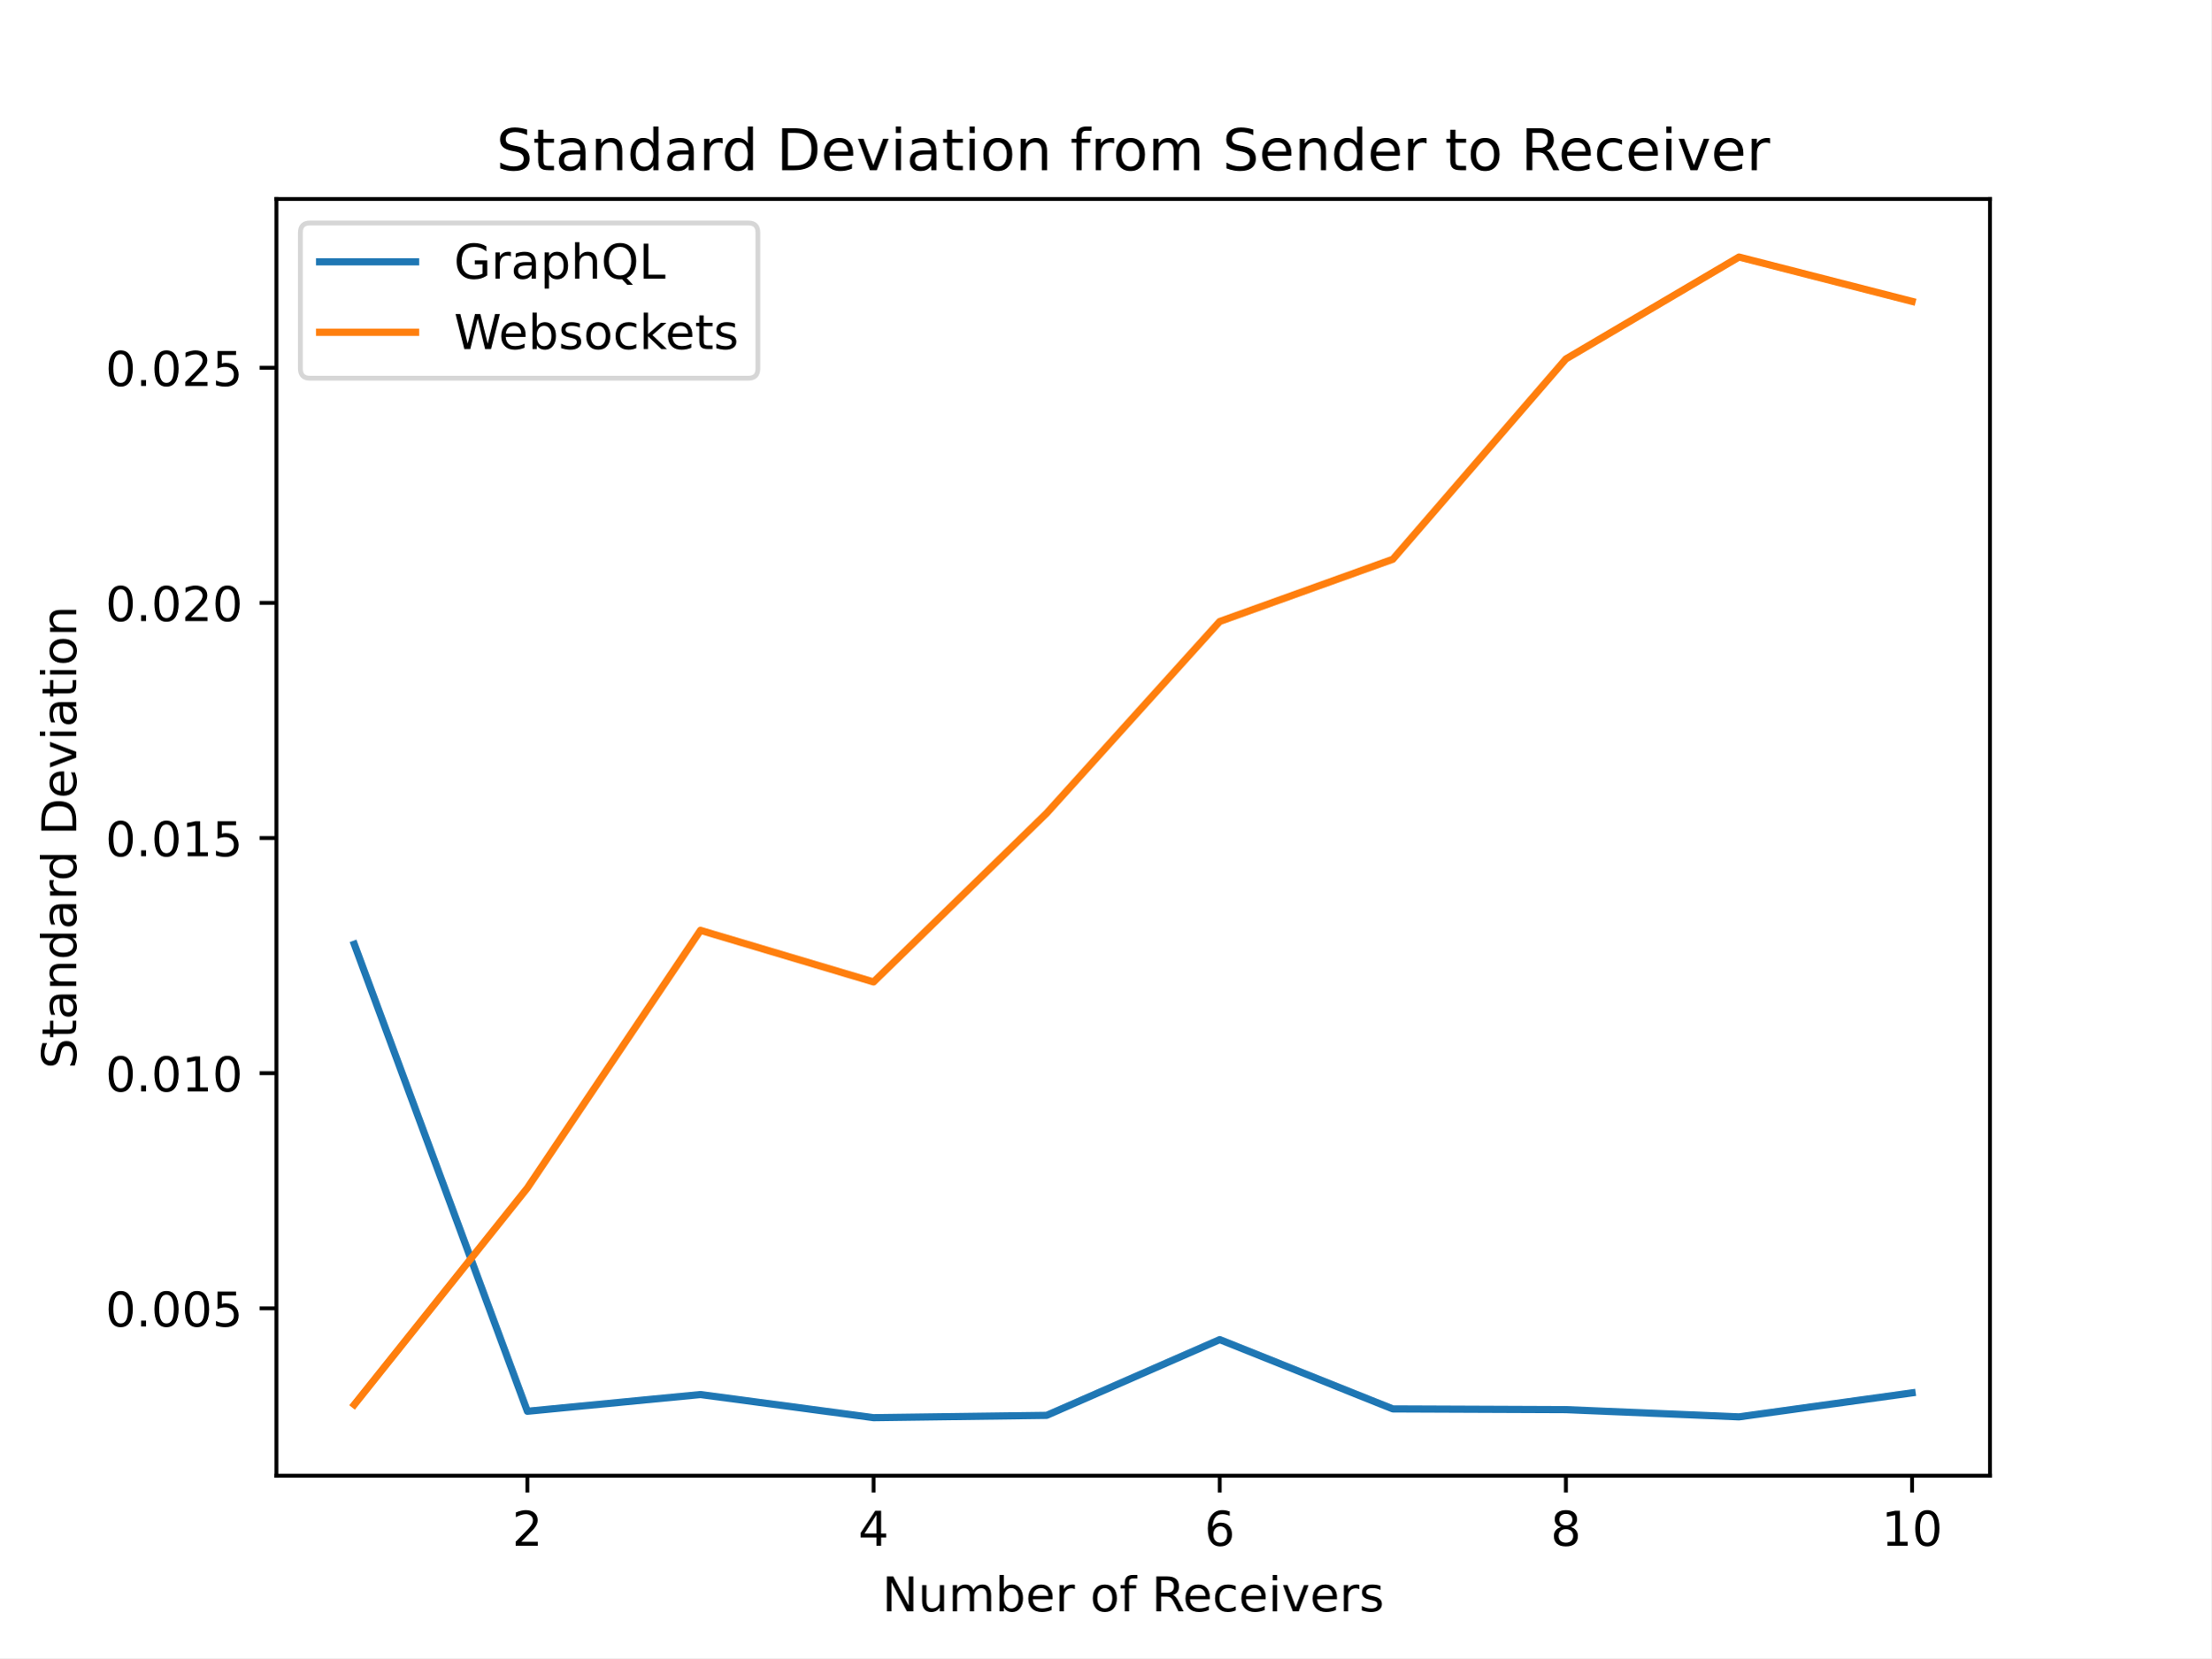
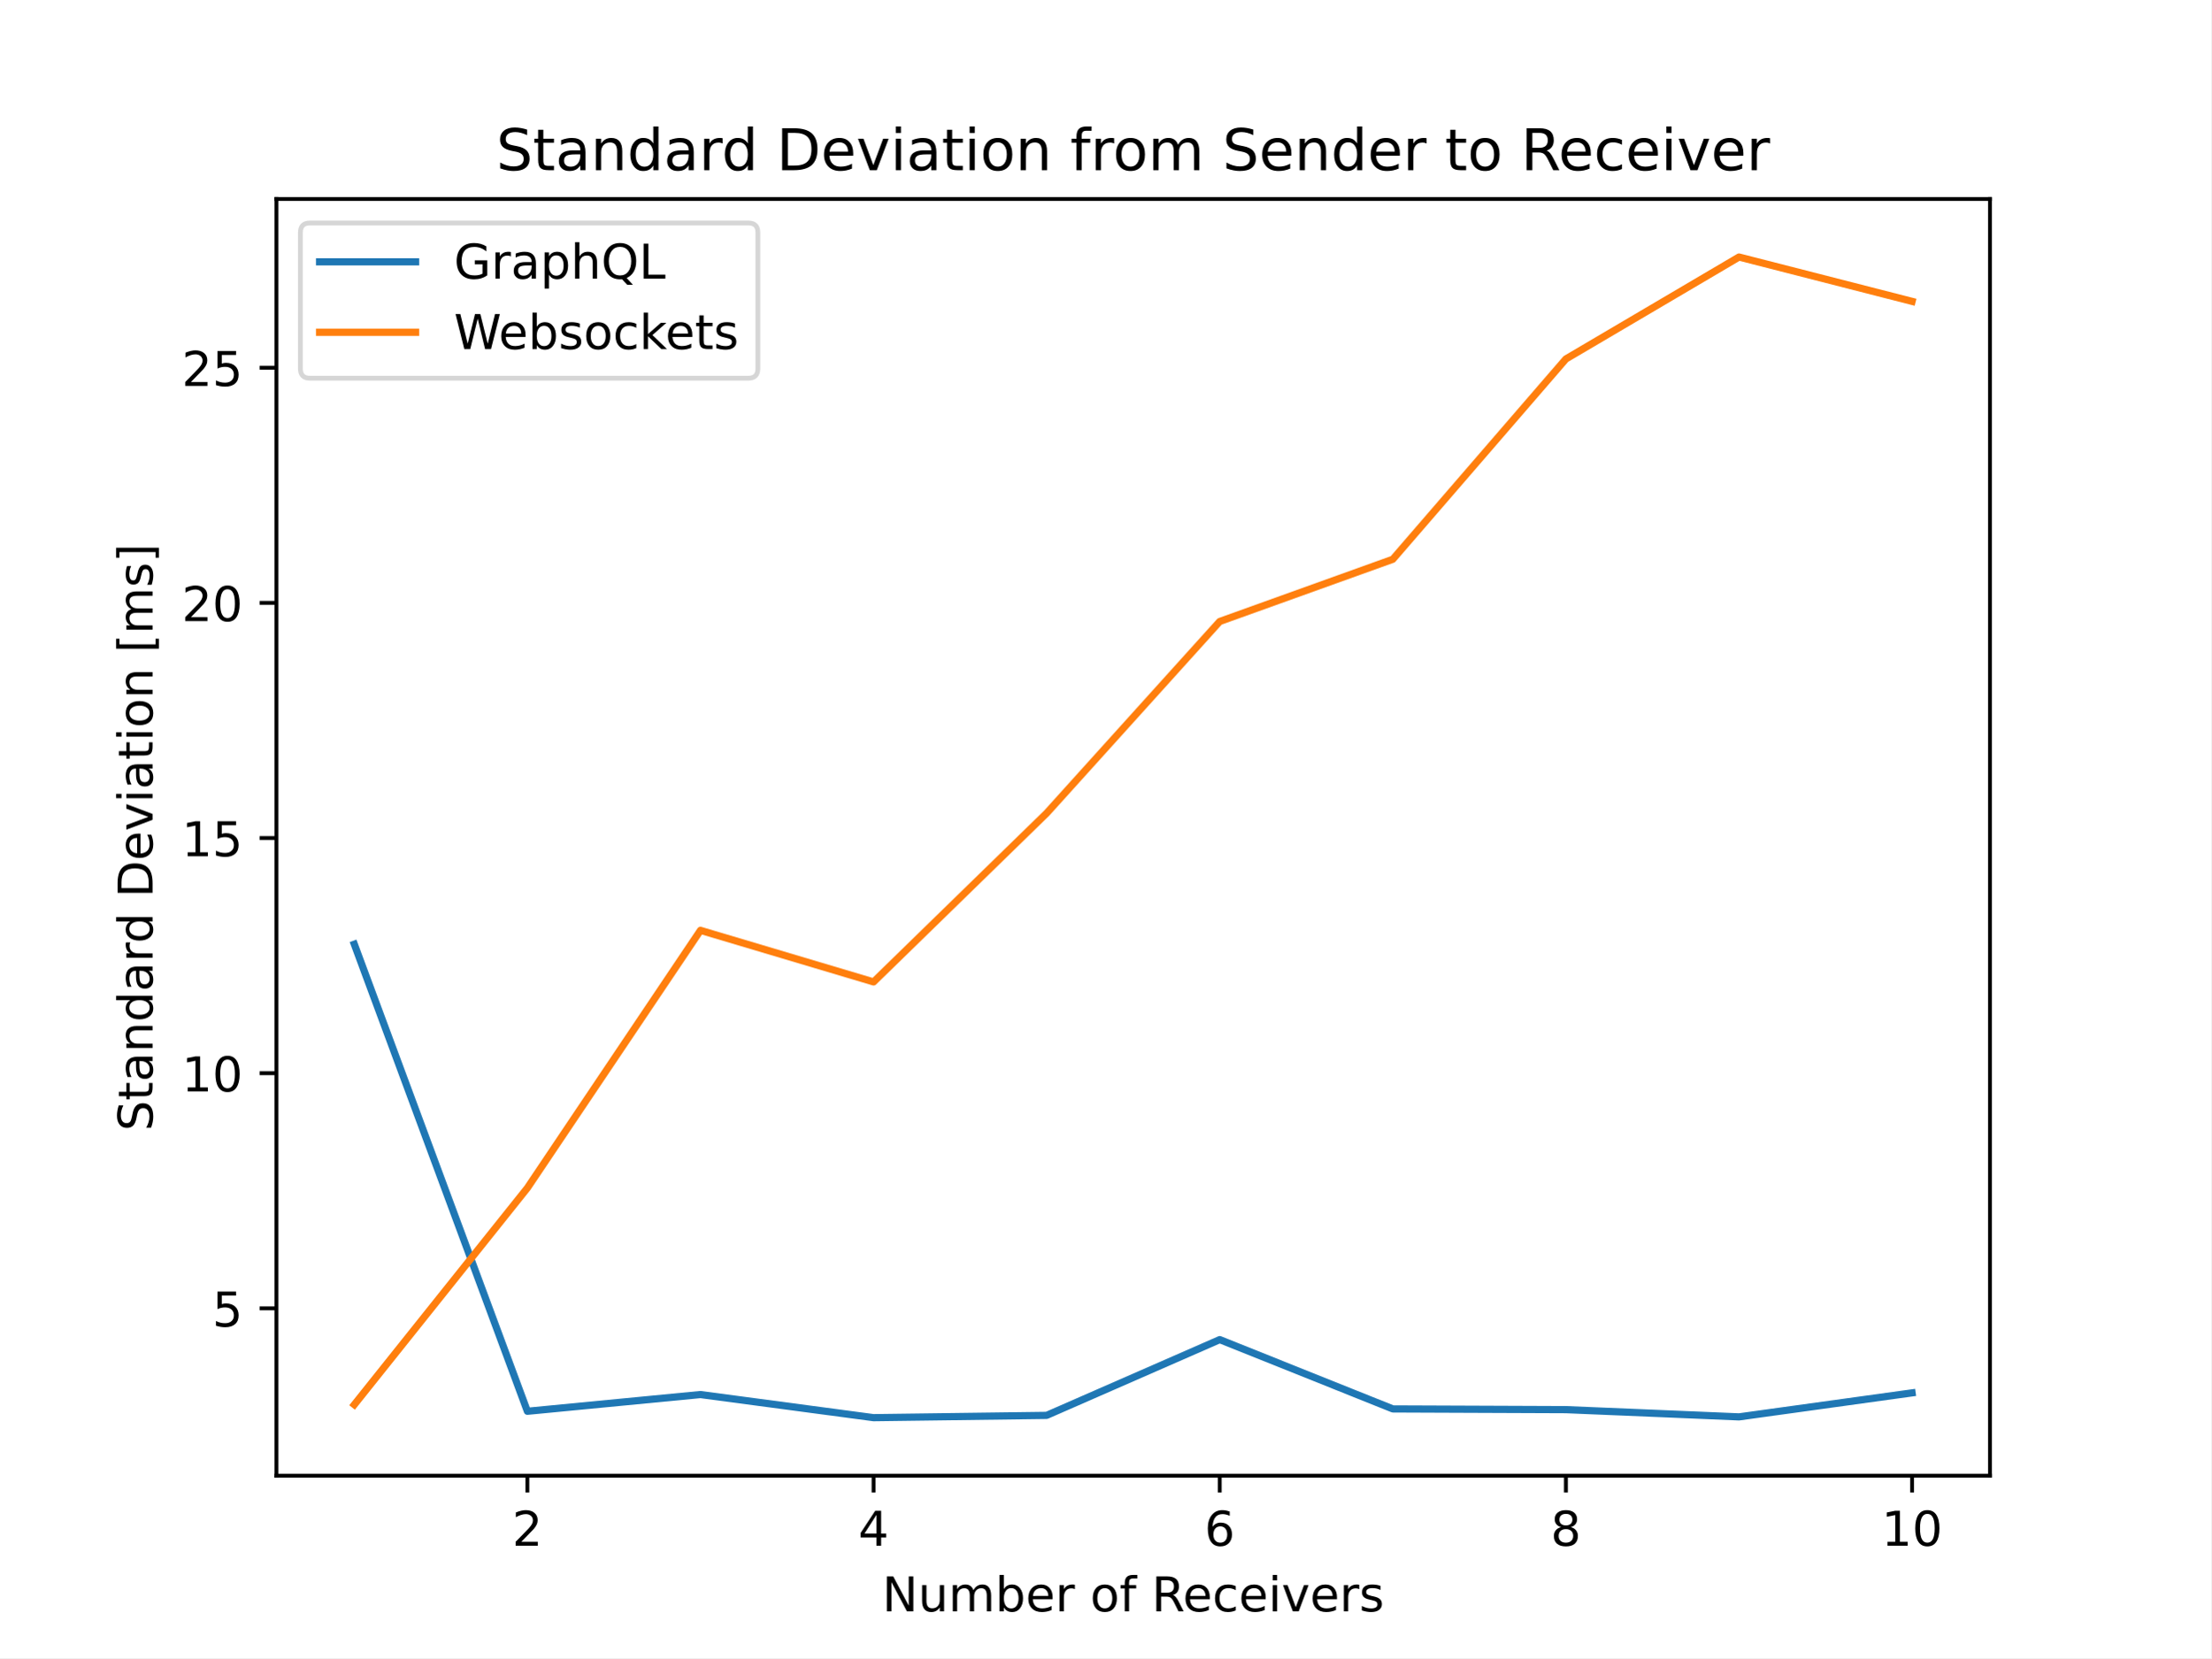
<svg xmlns="http://www.w3.org/2000/svg" xmlns:xlink="http://www.w3.org/1999/xlink" width="460.8pt" height="345.6pt" viewBox="0 0 460.8 345.6" version="1.1">
  <defs>
    <style type="text/css">*{stroke-linejoin: round; stroke-linecap: butt}</style>
  </defs>
  <g id="figure_1">
    <g id="patch_1">
      <path d="M 0 345.6  L 460.8 345.6  L 460.8 0  L 0 0  z " style="fill: #ffffff" />
    </g>
    <g id="axes_1">
      <g id="patch_2">
        <path d="M 57.6 307.584  L 414.72 307.584  L 414.72 41.472  L 57.6 41.472  z " style="fill: #ffffff" />
      </g>
      <g id="matplotlib.axis_1">
        <g id="xtick_1">
          <g id="line2d_1">
            <defs>
-               <path id="m28be64c913" d="M 0 0  L 0 3.5  " style="stroke: #000000; stroke-width: 0.8" />
-             </defs>
-             <g>
-               <use xlink:href="#m28be64c913" x="109.905" y="307.584" style="stroke: #000000; stroke-width: 0.8" />
+               <path id="m013566d45f" d="M 0 0  L 0 3.5  " style="stroke: #000000; stroke-width: 0.8" />
+             </defs>
+             <g>
+               <use xlink:href="#m013566d45f" x="109.905" y="307.584" style="stroke: #000000; stroke-width: 0.8" />
            </g>
          </g>
          <g id="text_1">
            <g transform="translate(106.7242 322.1824) scale(0.1 -0.1)">
              <defs>
                <path id="DejaVuSans-32" d="M 1228 531  L 3431 531  L 3431 0  L 469 0  L 469 531  Q 828 903 1448 1529  Q 2069 2156 2228 2338  Q 2531 2678 2651 2914  Q 2772 3150 2772 3378  Q 2772 3750 2511 3984  Q 2250 4219 1831 4219  Q 1534 4219 1204 4116  Q 875 4013 500 3803  L 500 4441  Q 881 4594 1212 4672  Q 1544 4750 1819 4750  Q 2544 4750 2975 4387  Q 3406 4025 3406 3419  Q 3406 3131 3298 2873  Q 3191 2616 2906 2266  Q 2828 2175 2409 1742  Q 1991 1309 1228 531  z " transform="scale(0.015625)" />
              </defs>
              <use xlink:href="#DejaVuSans-32" />
            </g>
          </g>
        </g>
        <g id="xtick_2">
          <g id="line2d_2">
            <g>
-               <use xlink:href="#m28be64c913" x="182.051" y="307.584" style="stroke: #000000; stroke-width: 0.8" />
+               <use xlink:href="#m013566d45f" x="182.051" y="307.584" style="stroke: #000000; stroke-width: 0.8" />
            </g>
          </g>
          <g id="text_2">
            <g transform="translate(178.8697 322.1824) scale(0.1 -0.1)">
              <defs>
                <path id="DejaVuSans-34" d="M 2419 4116  L 825 1625  L 2419 1625  L 2419 4116  z M 2253 4666  L 3047 4666  L 3047 1625  L 3713 1625  L 3713 1100  L 3047 1100  L 3047 0  L 2419 0  L 2419 1100  L 313 1100  L 313 1709  L 2253 4666  z " transform="scale(0.015625)" />
              </defs>
              <use xlink:href="#DejaVuSans-34" />
            </g>
          </g>
        </g>
        <g id="xtick_3">
          <g id="line2d_3">
            <g>
-               <use xlink:href="#m28be64c913" x="254.196" y="307.584" style="stroke: #000000; stroke-width: 0.8" />
+               <use xlink:href="#m013566d45f" x="254.196" y="307.584" style="stroke: #000000; stroke-width: 0.8" />
            </g>
          </g>
          <g id="text_3">
            <g transform="translate(251.0151 322.1824) scale(0.1 -0.1)">
              <defs>
                <path id="DejaVuSans-36" d="M 2113 2584  Q 1688 2584 1439 2293  Q 1191 2003 1191 1497  Q 1191 994 1439 701  Q 1688 409 2113 409  Q 2538 409 2786 701  Q 3034 994 3034 1497  Q 3034 2003 2786 2293  Q 2538 2584 2113 2584  z M 3366 4563  L 3366 3988  Q 3128 4100 2886 4159  Q 2644 4219 2406 4219  Q 1781 4219 1451 3797  Q 1122 3375 1075 2522  Q 1259 2794 1537 2939  Q 1816 3084 2150 3084  Q 2853 3084 3261 2657  Q 3669 2231 3669 1497  Q 3669 778 3244 343  Q 2819 -91 2113 -91  Q 1303 -91 875 529  Q 447 1150 447 2328  Q 447 3434 972 4092  Q 1497 4750 2381 4750  Q 2619 4750 2861 4703  Q 3103 4656 3366 4563  z " transform="scale(0.015625)" />
              </defs>
              <use xlink:href="#DejaVuSans-36" />
            </g>
          </g>
        </g>
        <g id="xtick_4">
          <g id="line2d_4">
            <g>
-               <use xlink:href="#m28be64c913" x="326.342" y="307.584" style="stroke: #000000; stroke-width: 0.8" />
+               <use xlink:href="#m013566d45f" x="326.342" y="307.584" style="stroke: #000000; stroke-width: 0.8" />
            </g>
          </g>
          <g id="text_4">
            <g transform="translate(323.1606 322.1824) scale(0.1 -0.1)">
              <defs>
                <path id="DejaVuSans-38" d="M 2034 2216  Q 1584 2216 1326 1975  Q 1069 1734 1069 1313  Q 1069 891 1326 650  Q 1584 409 2034 409  Q 2484 409 2743 651  Q 3003 894 3003 1313  Q 3003 1734 2745 1975  Q 2488 2216 2034 2216  z M 1403 2484  Q 997 2584 770 2862  Q 544 3141 544 3541  Q 544 4100 942 4425  Q 1341 4750 2034 4750  Q 2731 4750 3128 4425  Q 3525 4100 3525 3541  Q 3525 3141 3298 2862  Q 3072 2584 2669 2484  Q 3125 2378 3379 2068  Q 3634 1759 3634 1313  Q 3634 634 3220 271  Q 2806 -91 2034 -91  Q 1263 -91 848 271  Q 434 634 434 1313  Q 434 1759 690 2068  Q 947 2378 1403 2484  z M 1172 3481  Q 1172 3119 1398 2916  Q 1625 2713 2034 2713  Q 2441 2713 2670 2916  Q 2900 3119 2900 3481  Q 2900 3844 2670 4047  Q 2441 4250 2034 4250  Q 1625 4250 1398 4047  Q 1172 3844 1172 3481  z " transform="scale(0.015625)" />
              </defs>
              <use xlink:href="#DejaVuSans-38" />
            </g>
          </g>
        </g>
        <g id="xtick_5">
          <g id="line2d_5">
            <g>
-               <use xlink:href="#m28be64c913" x="398.487" y="307.584" style="stroke: #000000; stroke-width: 0.8" />
+               <use xlink:href="#m013566d45f" x="398.487" y="307.584" style="stroke: #000000; stroke-width: 0.8" />
            </g>
          </g>
          <g id="text_5">
            <g transform="translate(392.1248 322.1824) scale(0.1 -0.1)">
              <defs>
                <path id="DejaVuSans-31" d="M 794 531  L 1825 531  L 1825 4091  L 703 3866  L 703 4441  L 1819 4666  L 2450 4666  L 2450 531  L 3481 531  L 3481 0  L 794 0  L 794 531  z " transform="scale(0.015625)" />
                <path id="DejaVuSans-30" d="M 2034 4250  Q 1547 4250 1301 3770  Q 1056 3291 1056 2328  Q 1056 1369 1301 889  Q 1547 409 2034 409  Q 2525 409 2770 889  Q 3016 1369 3016 2328  Q 3016 3291 2770 3770  Q 2525 4250 2034 4250  z M 2034 4750  Q 2819 4750 3233 4129  Q 3647 3509 3647 2328  Q 3647 1150 3233 529  Q 2819 -91 2034 -91  Q 1250 -91 836 529  Q 422 1150 422 2328  Q 422 3509 836 4129  Q 1250 4750 2034 4750  z " transform="scale(0.015625)" />
              </defs>
              <use xlink:href="#DejaVuSans-31" />
              <use xlink:href="#DejaVuSans-30" x="63.623" />
            </g>
          </g>
        </g>
        <g id="text_6">
          <g transform="translate(183.8397 335.8606) scale(0.1 -0.1)">
            <defs>
              <path id="DejaVuSans-4e" d="M 628 4666  L 1478 4666  L 3547 763  L 3547 4666  L 4159 4666  L 4159 0  L 3309 0  L 1241 3903  L 1241 0  L 628 0  L 628 4666  z " transform="scale(0.015625)" />
              <path id="DejaVuSans-75" d="M 544 1381  L 544 3500  L 1119 3500  L 1119 1403  Q 1119 906 1312 657  Q 1506 409 1894 409  Q 2359 409 2629 706  Q 2900 1003 2900 1516  L 2900 3500  L 3475 3500  L 3475 0  L 2900 0  L 2900 538  Q 2691 219 2414 64  Q 2138 -91 1772 -91  Q 1169 -91 856 284  Q 544 659 544 1381  z M 1991 3584  L 1991 3584  z " transform="scale(0.015625)" />
              <path id="DejaVuSans-6d" d="M 3328 2828  Q 3544 3216 3844 3400  Q 4144 3584 4550 3584  Q 5097 3584 5394 3201  Q 5691 2819 5691 2113  L 5691 0  L 5113 0  L 5113 2094  Q 5113 2597 4934 2840  Q 4756 3084 4391 3084  Q 3944 3084 3684 2787  Q 3425 2491 3425 1978  L 3425 0  L 2847 0  L 2847 2094  Q 2847 2600 2669 2842  Q 2491 3084 2119 3084  Q 1678 3084 1418 2786  Q 1159 2488 1159 1978  L 1159 0  L 581 0  L 581 3500  L 1159 3500  L 1159 2956  Q 1356 3278 1631 3431  Q 1906 3584 2284 3584  Q 2666 3584 2933 3390  Q 3200 3197 3328 2828  z " transform="scale(0.015625)" />
              <path id="DejaVuSans-62" d="M 3116 1747  Q 3116 2381 2855 2742  Q 2594 3103 2138 3103  Q 1681 3103 1420 2742  Q 1159 2381 1159 1747  Q 1159 1113 1420 752  Q 1681 391 2138 391  Q 2594 391 2855 752  Q 3116 1113 3116 1747  z M 1159 2969  Q 1341 3281 1617 3432  Q 1894 3584 2278 3584  Q 2916 3584 3314 3078  Q 3713 2572 3713 1747  Q 3713 922 3314 415  Q 2916 -91 2278 -91  Q 1894 -91 1617 61  Q 1341 213 1159 525  L 1159 0  L 581 0  L 581 4863  L 1159 4863  L 1159 2969  z " transform="scale(0.015625)" />
              <path id="DejaVuSans-65" d="M 3597 1894  L 3597 1613  L 953 1613  Q 991 1019 1311 708  Q 1631 397 2203 397  Q 2534 397 2845 478  Q 3156 559 3463 722  L 3463 178  Q 3153 47 2828 -22  Q 2503 -91 2169 -91  Q 1331 -91 842 396  Q 353 884 353 1716  Q 353 2575 817 3079  Q 1281 3584 2069 3584  Q 2775 3584 3186 3129  Q 3597 2675 3597 1894  z M 3022 2063  Q 3016 2534 2758 2815  Q 2500 3097 2075 3097  Q 1594 3097 1305 2825  Q 1016 2553 972 2059  L 3022 2063  z " transform="scale(0.015625)" />
              <path id="DejaVuSans-72" d="M 2631 2963  Q 2534 3019 2420 3045  Q 2306 3072 2169 3072  Q 1681 3072 1420 2755  Q 1159 2438 1159 1844  L 1159 0  L 581 0  L 581 3500  L 1159 3500  L 1159 2956  Q 1341 3275 1631 3429  Q 1922 3584 2338 3584  Q 2397 3584 2469 3576  Q 2541 3569 2628 3553  L 2631 2963  z " transform="scale(0.015625)" />
              <path id="DejaVuSans-20" transform="scale(0.015625)" />
              <path id="DejaVuSans-6f" d="M 1959 3097  Q 1497 3097 1228 2736  Q 959 2375 959 1747  Q 959 1119 1226 758  Q 1494 397 1959 397  Q 2419 397 2687 759  Q 2956 1122 2956 1747  Q 2956 2369 2687 2733  Q 2419 3097 1959 3097  z M 1959 3584  Q 2709 3584 3137 3096  Q 3566 2609 3566 1747  Q 3566 888 3137 398  Q 2709 -91 1959 -91  Q 1206 -91 779 398  Q 353 888 353 1747  Q 353 2609 779 3096  Q 1206 3584 1959 3584  z " transform="scale(0.015625)" />
              <path id="DejaVuSans-66" d="M 2375 4863  L 2375 4384  L 1825 4384  Q 1516 4384 1395 4259  Q 1275 4134 1275 3809  L 1275 3500  L 2222 3500  L 2222 3053  L 1275 3053  L 1275 0  L 697 0  L 697 3053  L 147 3053  L 147 3500  L 697 3500  L 697 3744  Q 697 4328 969 4595  Q 1241 4863 1831 4863  L 2375 4863  z " transform="scale(0.015625)" />
              <path id="DejaVuSans-52" d="M 2841 2188  Q 3044 2119 3236 1894  Q 3428 1669 3622 1275  L 4263 0  L 3584 0  L 2988 1197  Q 2756 1666 2539 1819  Q 2322 1972 1947 1972  L 1259 1972  L 1259 0  L 628 0  L 628 4666  L 2053 4666  Q 2853 4666 3247 4331  Q 3641 3997 3641 3322  Q 3641 2881 3436 2590  Q 3231 2300 2841 2188  z M 1259 4147  L 1259 2491  L 2053 2491  Q 2509 2491 2742 2702  Q 2975 2913 2975 3322  Q 2975 3731 2742 3939  Q 2509 4147 2053 4147  L 1259 4147  z " transform="scale(0.015625)" />
              <path id="DejaVuSans-63" d="M 3122 3366  L 3122 2828  Q 2878 2963 2633 3030  Q 2388 3097 2138 3097  Q 1578 3097 1268 2742  Q 959 2388 959 1747  Q 959 1106 1268 751  Q 1578 397 2138 397  Q 2388 397 2633 464  Q 2878 531 3122 666  L 3122 134  Q 2881 22 2623 -34  Q 2366 -91 2075 -91  Q 1284 -91 818 406  Q 353 903 353 1747  Q 353 2603 823 3093  Q 1294 3584 2113 3584  Q 2378 3584 2631 3529  Q 2884 3475 3122 3366  z " transform="scale(0.015625)" />
              <path id="DejaVuSans-69" d="M 603 3500  L 1178 3500  L 1178 0  L 603 0  L 603 3500  z M 603 4863  L 1178 4863  L 1178 4134  L 603 4134  L 603 4863  z " transform="scale(0.015625)" />
              <path id="DejaVuSans-76" d="M 191 3500  L 800 3500  L 1894 563  L 2988 3500  L 3597 3500  L 2284 0  L 1503 0  L 191 3500  z " transform="scale(0.015625)" />
              <path id="DejaVuSans-73" d="M 2834 3397  L 2834 2853  Q 2591 2978 2328 3040  Q 2066 3103 1784 3103  Q 1356 3103 1142 2972  Q 928 2841 928 2578  Q 928 2378 1081 2264  Q 1234 2150 1697 2047  L 1894 2003  Q 2506 1872 2764 1633  Q 3022 1394 3022 966  Q 3022 478 2636 193  Q 2250 -91 1575 -91  Q 1294 -91 989 -36  Q 684 19 347 128  L 347 722  Q 666 556 975 473  Q 1284 391 1588 391  Q 1994 391 2212 530  Q 2431 669 2431 922  Q 2431 1156 2273 1281  Q 2116 1406 1581 1522  L 1381 1569  Q 847 1681 609 1914  Q 372 2147 372 2553  Q 372 3047 722 3315  Q 1072 3584 1716 3584  Q 2034 3584 2315 3537  Q 2597 3491 2834 3397  z " transform="scale(0.015625)" />
            </defs>
            <use xlink:href="#DejaVuSans-4e" />
            <use xlink:href="#DejaVuSans-75" x="74.805" />
            <use xlink:href="#DejaVuSans-6d" x="138.184" />
            <use xlink:href="#DejaVuSans-62" x="235.596" />
            <use xlink:href="#DejaVuSans-65" x="299.072" />
            <use xlink:href="#DejaVuSans-72" x="360.596" />
            <use xlink:href="#DejaVuSans-20" x="401.709" />
            <use xlink:href="#DejaVuSans-6f" x="433.496" />
            <use xlink:href="#DejaVuSans-66" x="494.678" />
            <use xlink:href="#DejaVuSans-20" x="529.883" />
            <use xlink:href="#DejaVuSans-52" x="561.67" />
            <use xlink:href="#DejaVuSans-65" x="626.652" />
            <use xlink:href="#DejaVuSans-63" x="688.176" />
            <use xlink:href="#DejaVuSans-65" x="743.156" />
            <use xlink:href="#DejaVuSans-69" x="804.68" />
            <use xlink:href="#DejaVuSans-76" x="832.463" />
            <use xlink:href="#DejaVuSans-65" x="891.643" />
            <use xlink:href="#DejaVuSans-72" x="953.166" />
            <use xlink:href="#DejaVuSans-73" x="994.279" />
          </g>
        </g>
      </g>
      <g id="matplotlib.axis_2">
        <g id="ytick_1">
          <g id="line2d_6">
            <defs>
-               <path id="m7bc74a4196" d="M 0 0  L -3.5 0  " style="stroke: #000000; stroke-width: 0.8" />
-             </defs>
-             <g>
-               <use xlink:href="#m7bc74a4196" x="57.6" y="272.699" style="stroke: #000000; stroke-width: 0.8" />
+               <path id="m2bad2940ae" d="M 0 0  L -3.5 0  " style="stroke: #000000; stroke-width: 0.8" />
+             </defs>
+             <g>
+               <use xlink:href="#m2bad2940ae" x="57.6" y="272.699" style="stroke: #000000; stroke-width: 0.8" />
            </g>
          </g>
          <g id="text_7">
-             <g transform="translate(21.97188 276.498) scale(0.1 -0.1)">
-               <defs>
-                 <path id="DejaVuSans-2e" d="M 684 794  L 1344 794  L 1344 0  L 684 0  L 684 794  z " transform="scale(0.015625)" />
+             <g transform="translate(44.2375 276.498) scale(0.1 -0.1)">
+               <defs>
                <path id="DejaVuSans-35" d="M 691 4666  L 3169 4666  L 3169 4134  L 1269 4134  L 1269 2991  Q 1406 3038 1543 3061  Q 1681 3084 1819 3084  Q 2600 3084 3056 2656  Q 3513 2228 3513 1497  Q 3513 744 3044 326  Q 2575 -91 1722 -91  Q 1428 -91 1123 -41  Q 819 9 494 109  L 494 744  Q 775 591 1075 516  Q 1375 441 1709 441  Q 2250 441 2565 725  Q 2881 1009 2881 1497  Q 2881 1984 2565 2268  Q 2250 2553 1709 2553  Q 1456 2553 1204 2497  Q 953 2441 691 2322  L 691 4666  z " transform="scale(0.015625)" />
              </defs>
-               <use xlink:href="#DejaVuSans-30" />
-               <use xlink:href="#DejaVuSans-2e" x="63.623" />
-               <use xlink:href="#DejaVuSans-30" x="95.41" />
-               <use xlink:href="#DejaVuSans-30" x="159.033" />
-               <use xlink:href="#DejaVuSans-35" x="222.656" />
+               <use xlink:href="#DejaVuSans-35" />
            </g>
          </g>
        </g>
        <g id="ytick_2">
          <g id="line2d_7">
            <g>
-               <use xlink:href="#m7bc74a4196" x="57.6" y="223.684" style="stroke: #000000; stroke-width: 0.8" />
+               <use xlink:href="#m2bad2940ae" x="57.6" y="223.684" style="stroke: #000000; stroke-width: 0.8" />
            </g>
          </g>
          <g id="text_8">
-             <g transform="translate(21.97188 227.4834) scale(0.1 -0.1)">
-               <use xlink:href="#DejaVuSans-30" />
-               <use xlink:href="#DejaVuSans-2e" x="63.623" />
-               <use xlink:href="#DejaVuSans-30" x="95.41" />
-               <use xlink:href="#DejaVuSans-31" x="159.033" />
-               <use xlink:href="#DejaVuSans-30" x="222.656" />
+             <g transform="translate(37.875 227.4834) scale(0.1 -0.1)">
+               <use xlink:href="#DejaVuSans-31" />
+               <use xlink:href="#DejaVuSans-30" x="63.623" />
            </g>
          </g>
        </g>
        <g id="ytick_3">
          <g id="line2d_8">
            <g>
-               <use xlink:href="#m7bc74a4196" x="57.6" y="174.67" style="stroke: #000000; stroke-width: 0.8" />
+               <use xlink:href="#m2bad2940ae" x="57.6" y="174.67" style="stroke: #000000; stroke-width: 0.8" />
            </g>
          </g>
          <g id="text_9">
-             <g transform="translate(21.97188 178.4688) scale(0.1 -0.1)">
-               <use xlink:href="#DejaVuSans-30" />
-               <use xlink:href="#DejaVuSans-2e" x="63.623" />
-               <use xlink:href="#DejaVuSans-30" x="95.41" />
-               <use xlink:href="#DejaVuSans-31" x="159.033" />
-               <use xlink:href="#DejaVuSans-35" x="222.656" />
+             <g transform="translate(37.875 178.4688) scale(0.1 -0.1)">
+               <use xlink:href="#DejaVuSans-31" />
+               <use xlink:href="#DejaVuSans-35" x="63.623" />
            </g>
          </g>
        </g>
        <g id="ytick_4">
          <g id="line2d_9">
            <g>
-               <use xlink:href="#m7bc74a4196" x="57.6" y="125.655" style="stroke: #000000; stroke-width: 0.8" />
+               <use xlink:href="#m2bad2940ae" x="57.6" y="125.655" style="stroke: #000000; stroke-width: 0.8" />
            </g>
          </g>
          <g id="text_10">
-             <g transform="translate(21.97188 129.4542) scale(0.1 -0.1)">
-               <use xlink:href="#DejaVuSans-30" />
-               <use xlink:href="#DejaVuSans-2e" x="63.623" />
-               <use xlink:href="#DejaVuSans-30" x="95.41" />
-               <use xlink:href="#DejaVuSans-32" x="159.033" />
-               <use xlink:href="#DejaVuSans-30" x="222.656" />
+             <g transform="translate(37.875 129.4542) scale(0.1 -0.1)">
+               <use xlink:href="#DejaVuSans-32" />
+               <use xlink:href="#DejaVuSans-30" x="63.623" />
            </g>
          </g>
        </g>
        <g id="ytick_5">
          <g id="line2d_10">
            <g>
-               <use xlink:href="#m7bc74a4196" x="57.6" y="76.64" style="stroke: #000000; stroke-width: 0.8" />
+               <use xlink:href="#m2bad2940ae" x="57.6" y="76.64" style="stroke: #000000; stroke-width: 0.8" />
            </g>
          </g>
          <g id="text_11">
-             <g transform="translate(21.97188 80.43965) scale(0.1 -0.1)">
-               <use xlink:href="#DejaVuSans-30" />
-               <use xlink:href="#DejaVuSans-2e" x="63.623" />
-               <use xlink:href="#DejaVuSans-30" x="95.41" />
-               <use xlink:href="#DejaVuSans-32" x="159.033" />
-               <use xlink:href="#DejaVuSans-35" x="222.656" />
+             <g transform="translate(37.875 80.43965) scale(0.1 -0.1)">
+               <use xlink:href="#DejaVuSans-32" />
+               <use xlink:href="#DejaVuSans-35" x="63.623" />
            </g>
          </g>
        </g>
        <g id="text_12">
-           <g transform="translate(15.89219 222.7811) rotate(-90) scale(0.1 -0.1)">
+           <g transform="translate(31.79531 235.7467) rotate(-90) scale(0.1 -0.1)">
            <defs>
              <path id="DejaVuSans-53" d="M 3425 4513  L 3425 3897  Q 3066 4069 2747 4153  Q 2428 4238 2131 4238  Q 1616 4238 1336 4038  Q 1056 3838 1056 3469  Q 1056 3159 1242 3001  Q 1428 2844 1947 2747  L 2328 2669  Q 3034 2534 3370 2195  Q 3706 1856 3706 1288  Q 3706 609 3251 259  Q 2797 -91 1919 -91  Q 1588 -91 1214 -16  Q 841 59 441 206  L 441 856  Q 825 641 1194 531  Q 1563 422 1919 422  Q 2459 422 2753 634  Q 3047 847 3047 1241  Q 3047 1584 2836 1778  Q 2625 1972 2144 2069  L 1759 2144  Q 1053 2284 737 2584  Q 422 2884 422 3419  Q 422 4038 858 4394  Q 1294 4750 2059 4750  Q 2388 4750 2728 4690  Q 3069 4631 3425 4513  z " transform="scale(0.015625)" />
              <path id="DejaVuSans-74" d="M 1172 4494  L 1172 3500  L 2356 3500  L 2356 3053  L 1172 3053  L 1172 1153  Q 1172 725 1289 603  Q 1406 481 1766 481  L 2356 481  L 2356 0  L 1766 0  Q 1100 0 847 248  Q 594 497 594 1153  L 594 3053  L 172 3053  L 172 3500  L 594 3500  L 594 4494  L 1172 4494  z " transform="scale(0.015625)" />
              <path id="DejaVuSans-61" d="M 2194 1759  Q 1497 1759 1228 1600  Q 959 1441 959 1056  Q 959 750 1161 570  Q 1363 391 1709 391  Q 2188 391 2477 730  Q 2766 1069 2766 1631  L 2766 1759  L 2194 1759  z M 3341 1997  L 3341 0  L 2766 0  L 2766 531  Q 2569 213 2275 61  Q 1981 -91 1556 -91  Q 1019 -91 701 211  Q 384 513 384 1019  Q 384 1609 779 1909  Q 1175 2209 1959 2209  L 2766 2209  L 2766 2266  Q 2766 2663 2505 2880  Q 2244 3097 1772 3097  Q 1472 3097 1187 3025  Q 903 2953 641 2809  L 641 3341  Q 956 3463 1253 3523  Q 1550 3584 1831 3584  Q 2591 3584 2966 3190  Q 3341 2797 3341 1997  z " transform="scale(0.015625)" />
              <path id="DejaVuSans-6e" d="M 3513 2113  L 3513 0  L 2938 0  L 2938 2094  Q 2938 2591 2744 2837  Q 2550 3084 2163 3084  Q 1697 3084 1428 2787  Q 1159 2491 1159 1978  L 1159 0  L 581 0  L 581 3500  L 1159 3500  L 1159 2956  Q 1366 3272 1645 3428  Q 1925 3584 2291 3584  Q 2894 3584 3203 3211  Q 3513 2838 3513 2113  z " transform="scale(0.015625)" />
              <path id="DejaVuSans-64" d="M 2906 2969  L 2906 4863  L 3481 4863  L 3481 0  L 2906 0  L 2906 525  Q 2725 213 2448 61  Q 2172 -91 1784 -91  Q 1150 -91 751 415  Q 353 922 353 1747  Q 353 2572 751 3078  Q 1150 3584 1784 3584  Q 2172 3584 2448 3432  Q 2725 3281 2906 2969  z M 947 1747  Q 947 1113 1208 752  Q 1469 391 1925 391  Q 2381 391 2643 752  Q 2906 1113 2906 1747  Q 2906 2381 2643 2742  Q 2381 3103 1925 3103  Q 1469 3103 1208 2742  Q 947 2381 947 1747  z " transform="scale(0.015625)" />
              <path id="DejaVuSans-44" d="M 1259 4147  L 1259 519  L 2022 519  Q 2988 519 3436 956  Q 3884 1394 3884 2338  Q 3884 3275 3436 3711  Q 2988 4147 2022 4147  L 1259 4147  z M 628 4666  L 1925 4666  Q 3281 4666 3915 4102  Q 4550 3538 4550 2338  Q 4550 1131 3912 565  Q 3275 0 1925 0  L 628 0  L 628 4666  z " transform="scale(0.015625)" />
+               <path id="DejaVuSans-5b" d="M 550 4863  L 1875 4863  L 1875 4416  L 1125 4416  L 1125 -397  L 1875 -397  L 1875 -844  L 550 -844  L 550 4863  z " transform="scale(0.015625)" />
+               <path id="DejaVuSans-5d" d="M 1947 4863  L 1947 -844  L 622 -844  L 622 -397  L 1369 -397  L 1369 4416  L 622 4416  L 622 4863  L 1947 4863  z " transform="scale(0.015625)" />
            </defs>
            <use xlink:href="#DejaVuSans-53" />
            <use xlink:href="#DejaVuSans-74" x="63.477" />
            <use xlink:href="#DejaVuSans-61" x="102.686" />
            <use xlink:href="#DejaVuSans-6e" x="163.965" />
            <use xlink:href="#DejaVuSans-64" x="227.344" />
            <use xlink:href="#DejaVuSans-61" x="290.82" />
            <use xlink:href="#DejaVuSans-72" x="352.1" />
            <use xlink:href="#DejaVuSans-64" x="391.463" />
            <use xlink:href="#DejaVuSans-20" x="454.939" />
            <use xlink:href="#DejaVuSans-44" x="486.727" />
            <use xlink:href="#DejaVuSans-65" x="563.729" />
            <use xlink:href="#DejaVuSans-76" x="625.252" />
            <use xlink:href="#DejaVuSans-69" x="684.432" />
            <use xlink:href="#DejaVuSans-61" x="712.215" />
            <use xlink:href="#DejaVuSans-74" x="773.494" />
            <use xlink:href="#DejaVuSans-69" x="812.703" />
            <use xlink:href="#DejaVuSans-6f" x="840.486" />
            <use xlink:href="#DejaVuSans-6e" x="901.668" />
+             <use xlink:href="#DejaVuSans-20" x="965.047" />
+             <use xlink:href="#DejaVuSans-5b" x="996.834" />
+             <use xlink:href="#DejaVuSans-6d" x="1035.848" />
+             <use xlink:href="#DejaVuSans-73" x="1133.26" />
+             <use xlink:href="#DejaVuSans-5d" x="1185.359" />
          </g>
        </g>
      </g>
      <g id="line2d_11">
-         <path d="M 73.833 196.804  L 109.905 294.156  L 145.978 290.668  L 182.051 295.488  L 218.124 295.009  L 254.196 279.218  L 290.269 293.665  L 326.342 293.813  L 362.415 295.323  L 398.487 290.319  " clip-path="url(#p95b832cebf)" style="fill: none; stroke: #1f77b4; stroke-width: 1.5; stroke-linecap: square" />
+         <path d="M 73.833 196.804  L 109.905 294.156  L 145.978 290.668  L 182.051 295.488  L 218.124 295.009  L 254.196 279.218  L 290.269 293.665  L 326.342 293.813  L 362.415 295.323  L 398.487 290.319  " clip-path="url(#p5cd4dbb933)" style="fill: none; stroke: #1f77b4; stroke-width: 1.5; stroke-linecap: square" />
      </g>
      <g id="line2d_12">
-         <path d="M 73.833 292.775  L 109.905 247.608  L 145.978 193.913  L 182.051 204.663  L 218.124 169.492  L 254.196 129.531  L 290.269 116.565  L 326.342 74.81  L 362.415 53.568  L 398.487 62.812  " clip-path="url(#p95b832cebf)" style="fill: none; stroke: #ff7f0e; stroke-width: 1.5; stroke-linecap: square" />
+         <path d="M 73.833 292.775  L 109.905 247.608  L 145.978 193.913  L 182.051 204.663  L 218.124 169.492  L 254.196 129.531  L 290.269 116.565  L 326.342 74.81  L 362.415 53.568  L 398.487 62.812  " clip-path="url(#p5cd4dbb933)" style="fill: none; stroke: #ff7f0e; stroke-width: 1.5; stroke-linecap: square" />
      </g>
      <g id="patch_3">
        <path d="M 57.6 307.584  L 57.6 41.472  " style="fill: none; stroke: #000000; stroke-width: 0.8; stroke-linejoin: miter; stroke-linecap: square" />
      </g>
      <g id="patch_4">
        <path d="M 414.72 307.584  L 414.72 41.472  " style="fill: none; stroke: #000000; stroke-width: 0.8; stroke-linejoin: miter; stroke-linecap: square" />
      </g>
      <g id="patch_5">
        <path d="M 57.6 307.584  L 414.72 307.584  " style="fill: none; stroke: #000000; stroke-width: 0.8; stroke-linejoin: miter; stroke-linecap: square" />
      </g>
      <g id="patch_6">
        <path d="M 57.6 41.472  L 414.72 41.472  " style="fill: none; stroke: #000000; stroke-width: 0.8; stroke-linejoin: miter; stroke-linecap: square" />
      </g>
      <g id="text_13">
        <g transform="translate(103.4166 35.472) scale(0.12 -0.12)">
          <use xlink:href="#DejaVuSans-53" />
          <use xlink:href="#DejaVuSans-74" x="63.477" />
          <use xlink:href="#DejaVuSans-61" x="102.686" />
          <use xlink:href="#DejaVuSans-6e" x="163.965" />
          <use xlink:href="#DejaVuSans-64" x="227.344" />
          <use xlink:href="#DejaVuSans-61" x="290.82" />
          <use xlink:href="#DejaVuSans-72" x="352.1" />
          <use xlink:href="#DejaVuSans-64" x="391.463" />
          <use xlink:href="#DejaVuSans-20" x="454.939" />
          <use xlink:href="#DejaVuSans-44" x="486.727" />
          <use xlink:href="#DejaVuSans-65" x="563.729" />
          <use xlink:href="#DejaVuSans-76" x="625.252" />
          <use xlink:href="#DejaVuSans-69" x="684.432" />
          <use xlink:href="#DejaVuSans-61" x="712.215" />
          <use xlink:href="#DejaVuSans-74" x="773.494" />
          <use xlink:href="#DejaVuSans-69" x="812.703" />
          <use xlink:href="#DejaVuSans-6f" x="840.486" />
          <use xlink:href="#DejaVuSans-6e" x="901.668" />
          <use xlink:href="#DejaVuSans-20" x="965.047" />
          <use xlink:href="#DejaVuSans-66" x="996.834" />
          <use xlink:href="#DejaVuSans-72" x="1032.039" />
          <use xlink:href="#DejaVuSans-6f" x="1070.902" />
          <use xlink:href="#DejaVuSans-6d" x="1132.084" />
          <use xlink:href="#DejaVuSans-20" x="1229.496" />
          <use xlink:href="#DejaVuSans-53" x="1261.283" />
          <use xlink:href="#DejaVuSans-65" x="1324.76" />
          <use xlink:href="#DejaVuSans-6e" x="1386.283" />
          <use xlink:href="#DejaVuSans-64" x="1449.662" />
          <use xlink:href="#DejaVuSans-65" x="1513.139" />
          <use xlink:href="#DejaVuSans-72" x="1574.662" />
          <use xlink:href="#DejaVuSans-20" x="1615.775" />
          <use xlink:href="#DejaVuSans-74" x="1647.562" />
          <use xlink:href="#DejaVuSans-6f" x="1686.771" />
          <use xlink:href="#DejaVuSans-20" x="1747.953" />
          <use xlink:href="#DejaVuSans-52" x="1779.74" />
          <use xlink:href="#DejaVuSans-65" x="1844.723" />
          <use xlink:href="#DejaVuSans-63" x="1906.246" />
          <use xlink:href="#DejaVuSans-65" x="1961.227" />
          <use xlink:href="#DejaVuSans-69" x="2022.75" />
          <use xlink:href="#DejaVuSans-76" x="2050.533" />
          <use xlink:href="#DejaVuSans-65" x="2109.713" />
          <use xlink:href="#DejaVuSans-72" x="2171.236" />
        </g>
      </g>
      <g id="legend_1">
        <g id="patch_7">
          <path d="M 64.6 78.828  L 155.939 78.828  Q 157.939 78.828 157.939 76.828  L 157.939 48.472  Q 157.939 46.472 155.939 46.472  L 64.6 46.472  Q 62.6 46.472 62.6 48.472  L 62.6 76.828  Q 62.6 78.828 64.6 78.828  z " style="fill: #ffffff; opacity: 0.8; stroke: #cccccc; stroke-linejoin: miter" />
        </g>
        <g id="line2d_13">
          <path d="M 66.6 54.57  L 76.6 54.57  L 86.6 54.57  " style="fill: none; stroke: #1f77b4; stroke-width: 1.5; stroke-linecap: square" />
        </g>
        <g id="text_14">
          <g transform="translate(94.6 58.07044) scale(0.1 -0.1)">
            <defs>
              <path id="DejaVuSans-47" d="M 3809 666  L 3809 1919  L 2778 1919  L 2778 2438  L 4434 2438  L 4434 434  Q 4069 175 3628 42  Q 3188 -91 2688 -91  Q 1594 -91 976 548  Q 359 1188 359 2328  Q 359 3472 976 4111  Q 1594 4750 2688 4750  Q 3144 4750 3555 4637  Q 3966 4525 4313 4306  L 4313 3634  Q 3963 3931 3569 4081  Q 3175 4231 2741 4231  Q 1884 4231 1454 3753  Q 1025 3275 1025 2328  Q 1025 1384 1454 906  Q 1884 428 2741 428  Q 3075 428 3337 486  Q 3600 544 3809 666  z " transform="scale(0.015625)" />
              <path id="DejaVuSans-70" d="M 1159 525  L 1159 -1331  L 581 -1331  L 581 3500  L 1159 3500  L 1159 2969  Q 1341 3281 1617 3432  Q 1894 3584 2278 3584  Q 2916 3584 3314 3078  Q 3713 2572 3713 1747  Q 3713 922 3314 415  Q 2916 -91 2278 -91  Q 1894 -91 1617 61  Q 1341 213 1159 525  z M 3116 1747  Q 3116 2381 2855 2742  Q 2594 3103 2138 3103  Q 1681 3103 1420 2742  Q 1159 2381 1159 1747  Q 1159 1113 1420 752  Q 1681 391 2138 391  Q 2594 391 2855 752  Q 3116 1113 3116 1747  z " transform="scale(0.015625)" />
              <path id="DejaVuSans-68" d="M 3513 2113  L 3513 0  L 2938 0  L 2938 2094  Q 2938 2591 2744 2837  Q 2550 3084 2163 3084  Q 1697 3084 1428 2787  Q 1159 2491 1159 1978  L 1159 0  L 581 0  L 581 4863  L 1159 4863  L 1159 2956  Q 1366 3272 1645 3428  Q 1925 3584 2291 3584  Q 2894 3584 3203 3211  Q 3513 2838 3513 2113  z " transform="scale(0.015625)" />
              <path id="DejaVuSans-51" d="M 2522 4238  Q 1834 4238 1429 3725  Q 1025 3213 1025 2328  Q 1025 1447 1429 934  Q 1834 422 2522 422  Q 3209 422 3611 934  Q 4013 1447 4013 2328  Q 4013 3213 3611 3725  Q 3209 4238 2522 4238  z M 3406 84  L 4238 -825  L 3475 -825  L 2784 -78  Q 2681 -84 2626 -87  Q 2572 -91 2522 -91  Q 1538 -91 948 567  Q 359 1225 359 2328  Q 359 3434 948 4092  Q 1538 4750 2522 4750  Q 3503 4750 4090 4092  Q 4678 3434 4678 2328  Q 4678 1516 4351 937  Q 4025 359 3406 84  z " transform="scale(0.015625)" />
              <path id="DejaVuSans-4c" d="M 628 4666  L 1259 4666  L 1259 531  L 3531 531  L 3531 0  L 628 0  L 628 4666  z " transform="scale(0.015625)" />
            </defs>
            <use xlink:href="#DejaVuSans-47" />
            <use xlink:href="#DejaVuSans-72" x="77.49" />
            <use xlink:href="#DejaVuSans-61" x="118.604" />
            <use xlink:href="#DejaVuSans-70" x="179.883" />
            <use xlink:href="#DejaVuSans-68" x="243.359" />
            <use xlink:href="#DejaVuSans-51" x="306.738" />
            <use xlink:href="#DejaVuSans-4c" x="385.449" />
          </g>
        </g>
        <g id="line2d_14">
          <path d="M 66.6 69.249  L 76.6 69.249  L 86.6 69.249  " style="fill: none; stroke: #ff7f0e; stroke-width: 1.5; stroke-linecap: square" />
        </g>
        <g id="text_15">
          <g transform="translate(94.6 72.74856) scale(0.1 -0.1)">
            <defs>
              <path id="DejaVuSans-57" d="M 213 4666  L 850 4666  L 1831 722  L 2809 4666  L 3519 4666  L 4500 722  L 5478 4666  L 6119 4666  L 4947 0  L 4153 0  L 3169 4050  L 2175 0  L 1381 0  L 213 4666  z " transform="scale(0.015625)" />
              <path id="DejaVuSans-6b" d="M 581 4863  L 1159 4863  L 1159 1991  L 2875 3500  L 3609 3500  L 1753 1863  L 3688 0  L 2938 0  L 1159 1709  L 1159 0  L 581 0  L 581 4863  z " transform="scale(0.015625)" />
            </defs>
            <use xlink:href="#DejaVuSans-57" />
            <use xlink:href="#DejaVuSans-65" x="93.002" />
            <use xlink:href="#DejaVuSans-62" x="154.525" />
            <use xlink:href="#DejaVuSans-73" x="218.002" />
            <use xlink:href="#DejaVuSans-6f" x="270.102" />
            <use xlink:href="#DejaVuSans-63" x="331.283" />
            <use xlink:href="#DejaVuSans-6b" x="386.264" />
            <use xlink:href="#DejaVuSans-65" x="440.549" />
            <use xlink:href="#DejaVuSans-74" x="502.072" />
            <use xlink:href="#DejaVuSans-73" x="541.281" />
          </g>
        </g>
      </g>
    </g>
  </g>
  <defs>
-     <clipPath id="p95b832cebf">
+     <clipPath id="p5cd4dbb933">
      <rect x="57.6" y="41.472" width="357.12" height="266.112" />
    </clipPath>
  </defs>
</svg>
